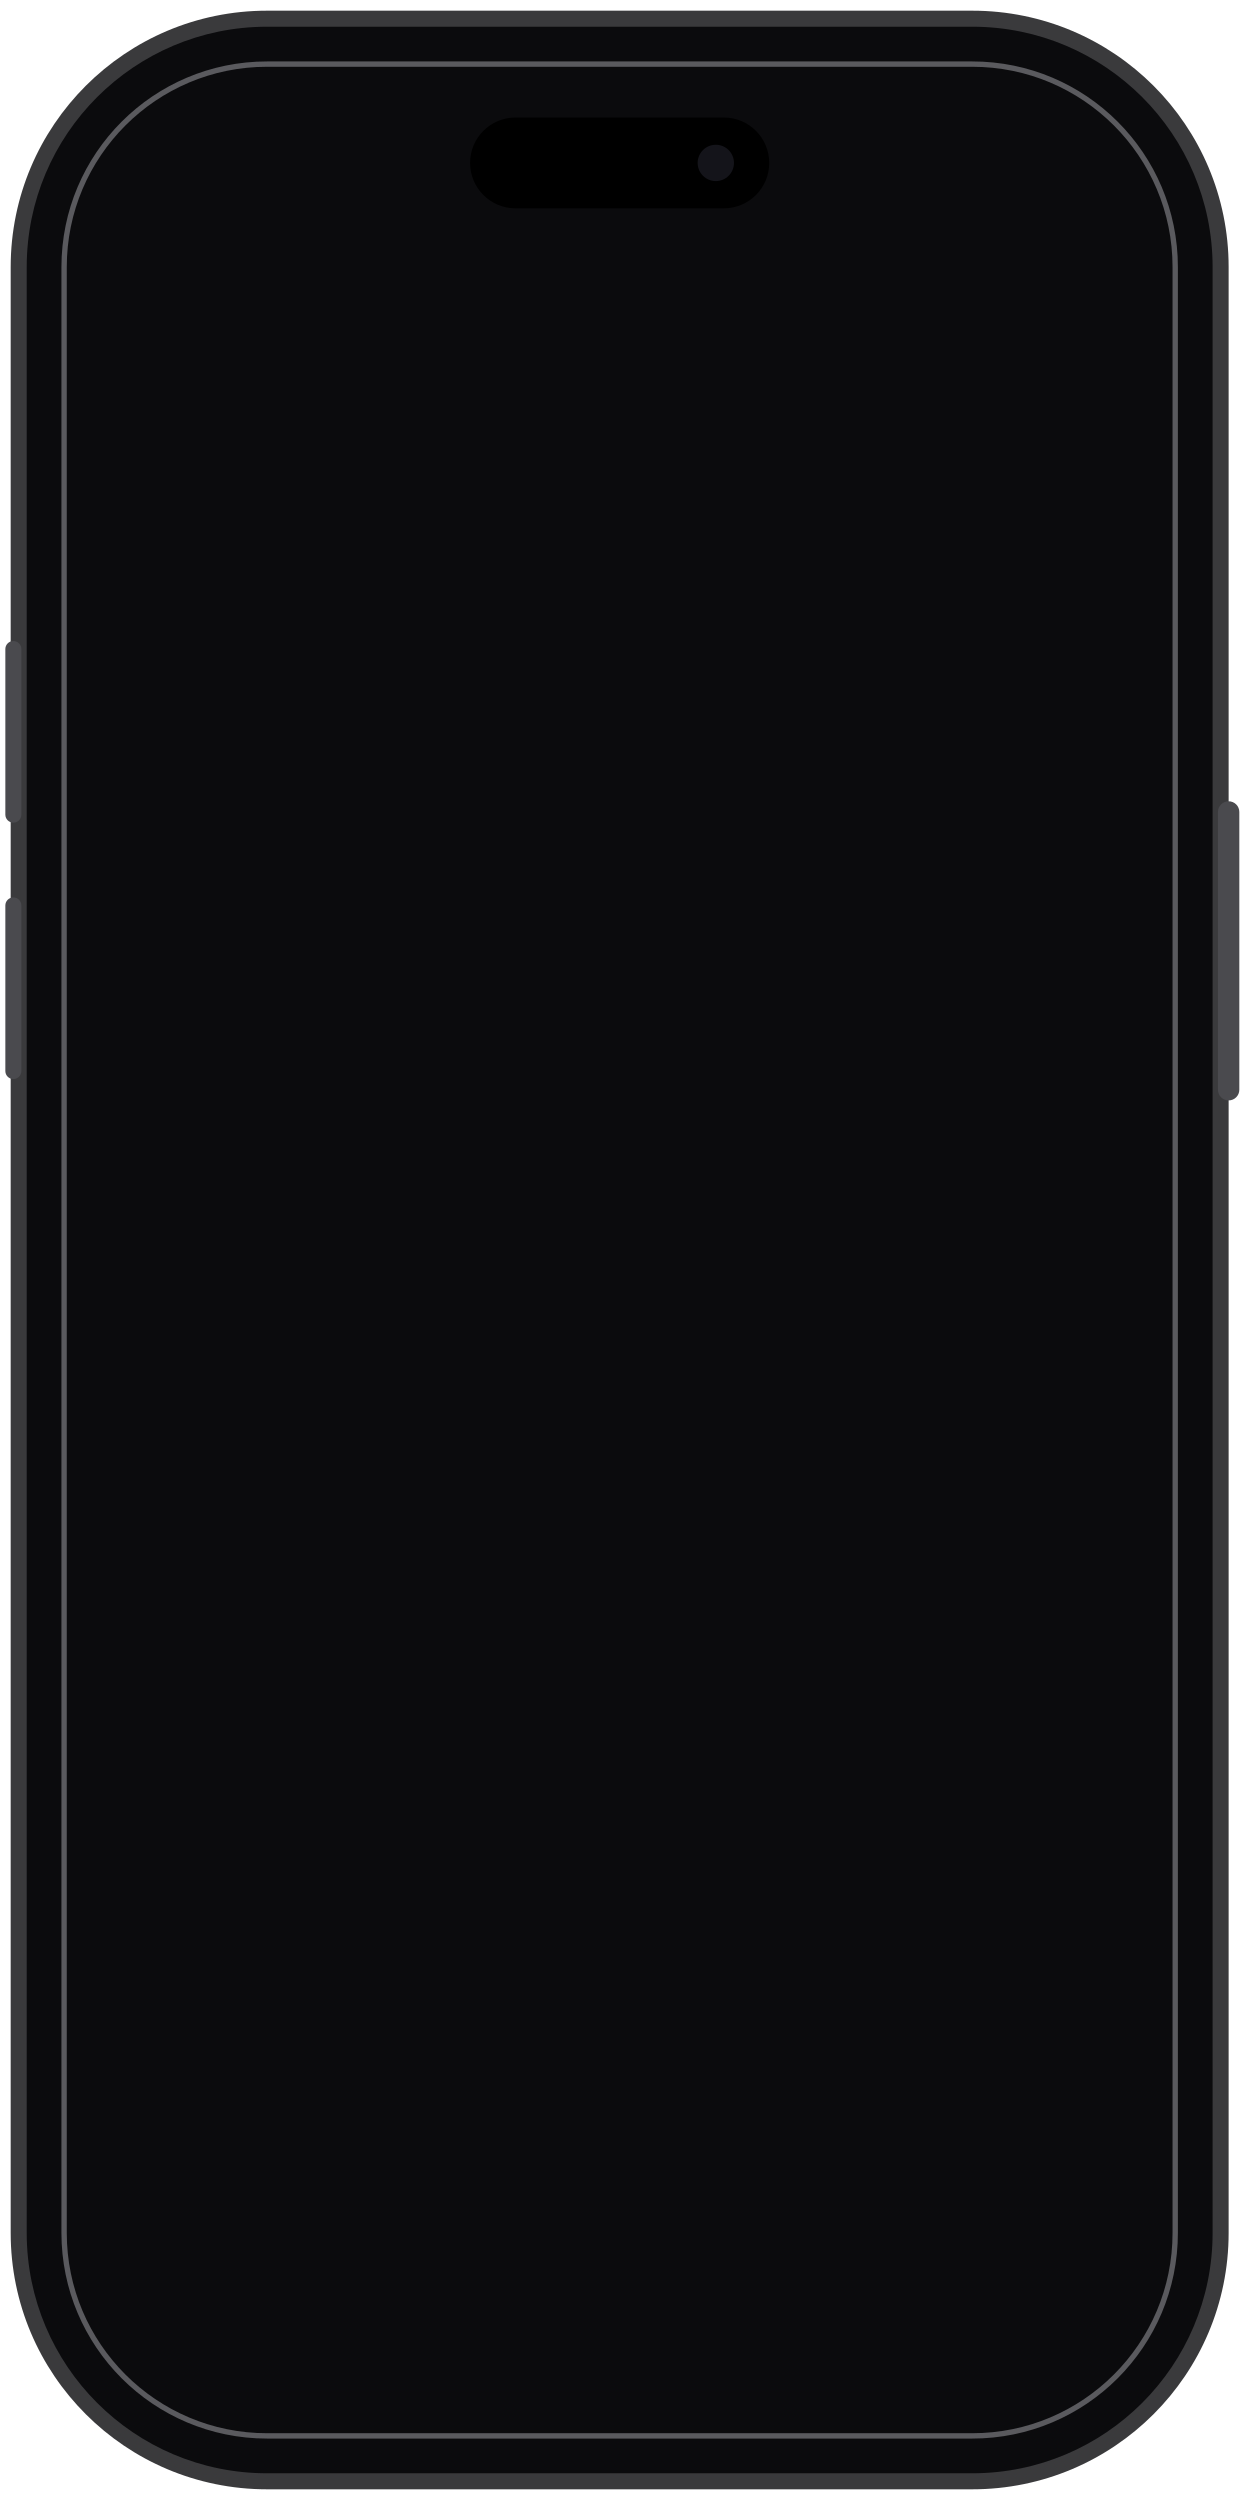
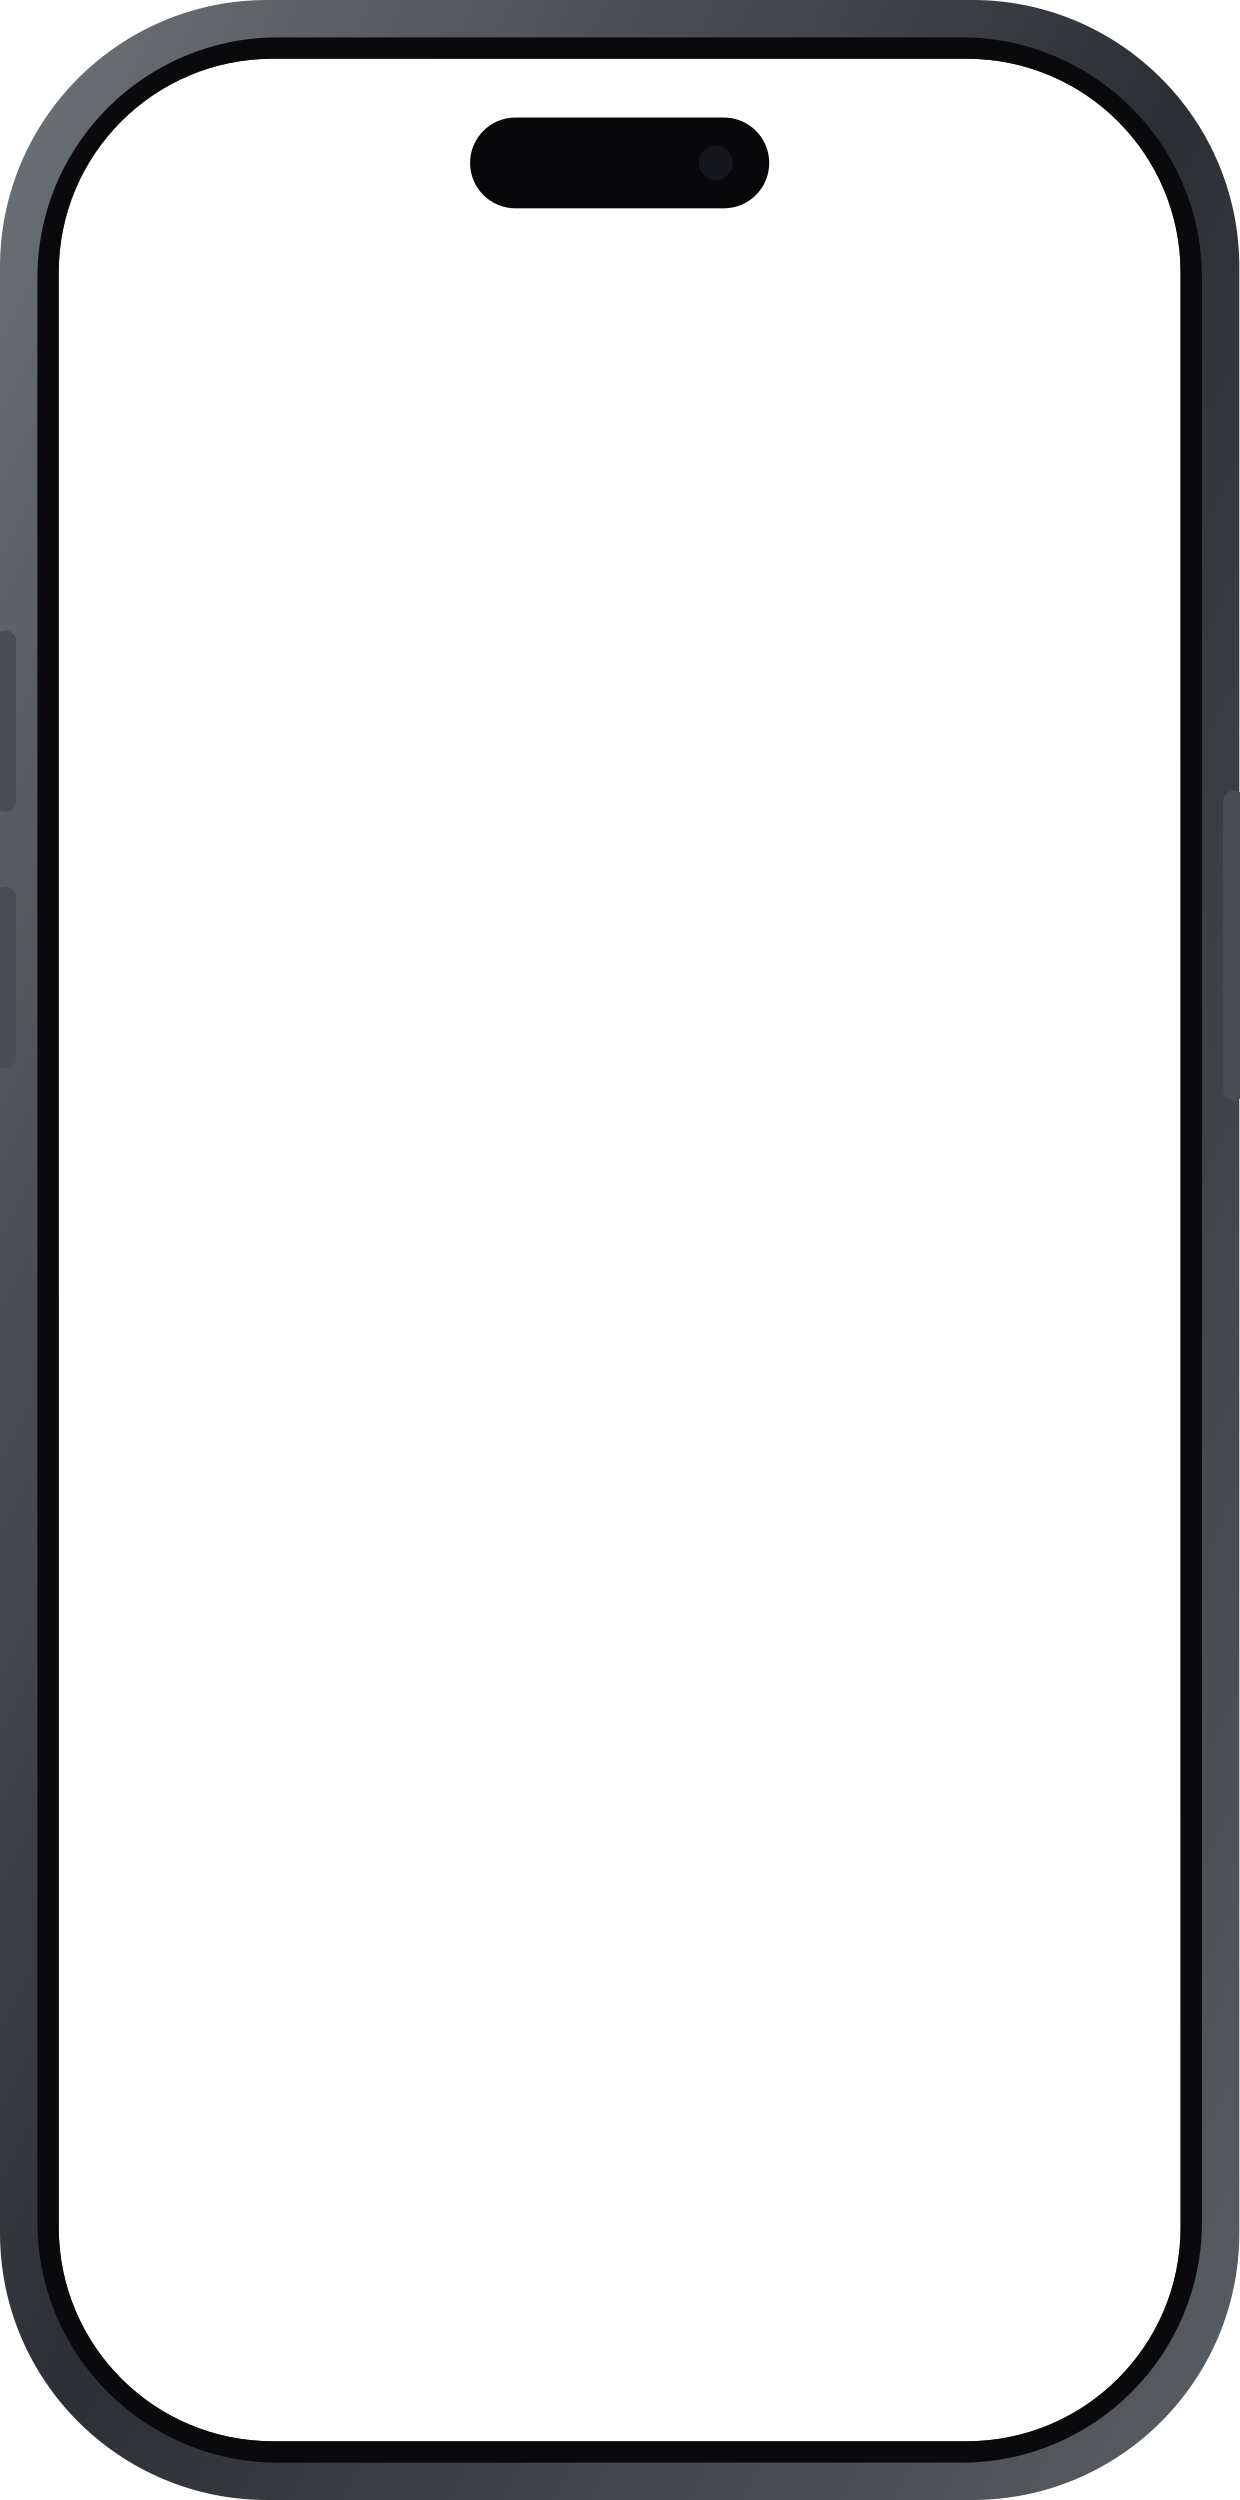
<svg xmlns="http://www.w3.org/2000/svg" viewBox="0 0 232 468">
-   <rect x="2" y="2" width="228" height="464" rx="48" fill="#3A3A3C" />
-   <rect x="5" y="5" width="222" height="458" rx="45" fill="#0B0B0D" />
-   <rect x="12" y="12" width="208" height="444" rx="38" fill="none" stroke="#5A5A5E" stroke-width="1" />
-   <rect x="1" y="120" width="3" height="34" rx="1.5" fill="#4A4A4E" />
-   <rect x="1" y="168" width="3" height="34" rx="1.5" fill="#4A4A4E" />
-   <rect x="228" y="150" width="4" height="56" rx="2" fill="#4A4A4E" />
-   <rect x="88" y="22" width="56" height="17" rx="8.5" fill="#000" />
-   <circle cx="134" cy="30.5" r="3.4" fill="#14141a" />
+   <defs>
+     <linearGradient id="ti" x1="0" y1="0" x2="1" y2="1">
+       <stop offset="0" stop-color="#6E7378" />
+       <stop offset=".5" stop-color="#2C2F33" />
+       <stop offset="1" stop-color="#5A5F64" />
+     </linearGradient>
+   </defs>
+   <path fill-rule="evenodd" fill="url(#ti)" d="M50,0 H182 A50,50 0 0 1 232,50 V418 A50,50 0 0 1 182,468 H50 A50,50 0 0 1 0,418 V50 A50,50 0 0 1 50,0 Z M51,11 H181 A40,40 0 0 1 221,51 V417 A40,40 0 0 1 181,457 H51 A40,40 0 0 1 11,417 V51 A40,40 0 0 1 51,11 Z" />
+   <path fill-rule="evenodd" fill="#0A0A0C" d="M52,7 H180 A45,45 0 0 1 225,52 V416 A45,45 0 0 1 180,461 H52 A45,45 0 0 1 7,416 V52 A45,45 0 0 1 52,7 Z M51,11 H181 A40,40 0 0 1 221,51 V417 A40,40 0 0 1 181,457 H51 A40,40 0 0 1 11,417 V51 A40,40 0 0 1 51,11 Z" />
+   <rect x="-1" y="118" width="4" height="34" rx="2" fill="#4A4E52" />
+   <rect x="-1" y="166" width="4" height="34" rx="2" fill="#4A4E52" />
+   <rect x="229" y="148" width="4" height="58" rx="2" fill="#4A4E52" />
+   <rect x="88" y="22" width="56" height="17" rx="8.5" fill="#08080A" />
+   <circle cx="134" cy="30.5" r="3.2" fill="#14161c" />
</svg>
